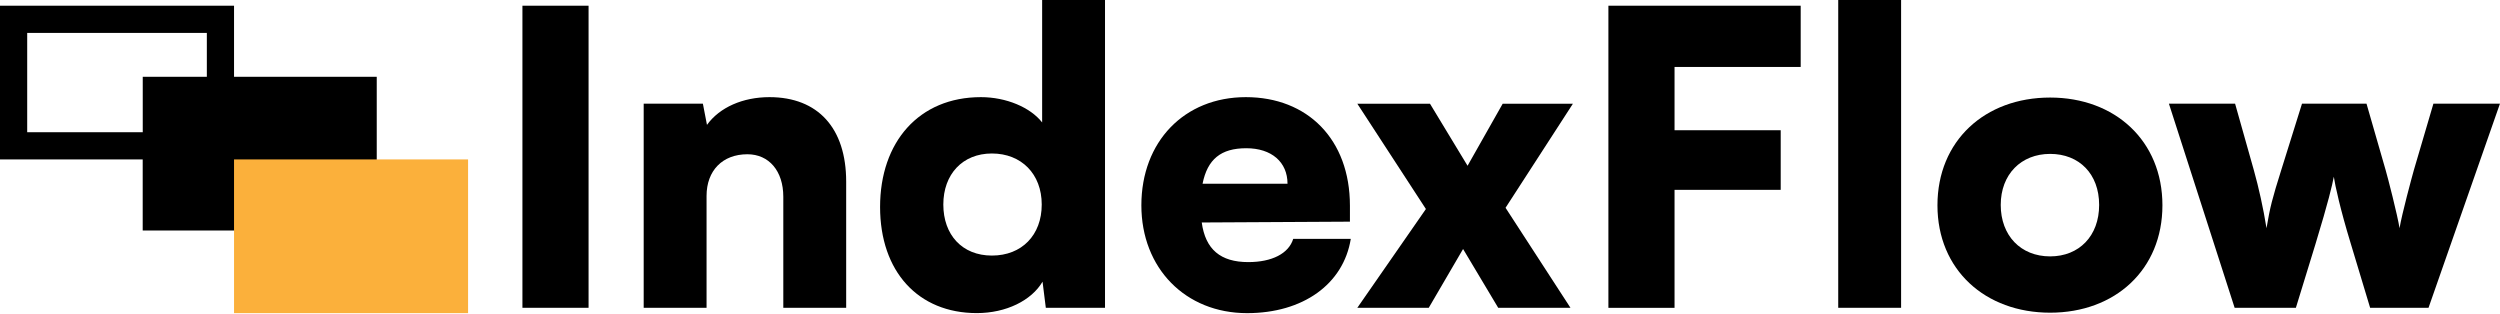
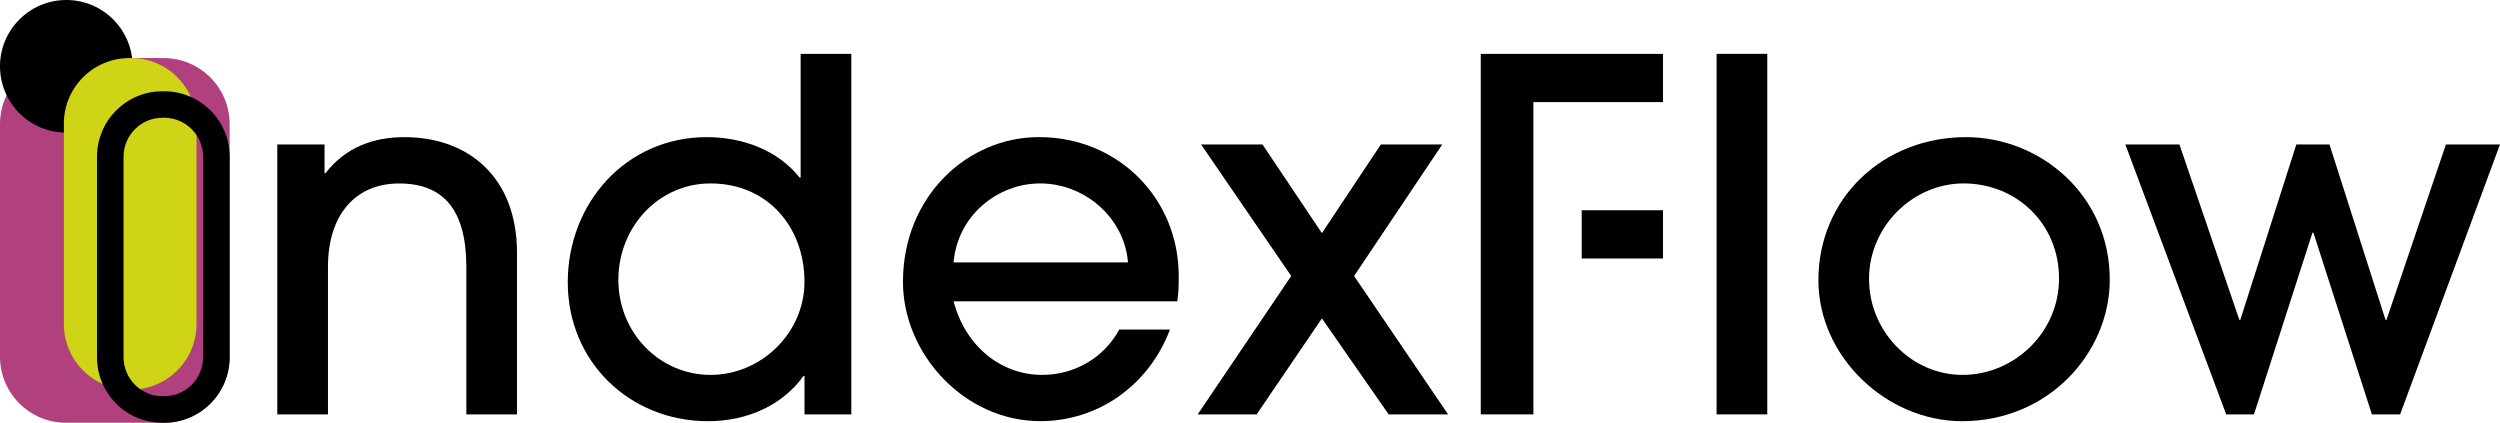
- <svg xmlns="http://www.w3.org/2000/svg" id="Layer_2" data-name="Layer 2" viewBox="0 0 551.51 69.07">
+ <svg xmlns="http://www.w3.org/2000/svg" id="Layer_2" data-name="Layer 2" viewBox="0 0 625.44 105.77">
  <defs>
    <style>
      .cls-1 {
-         fill: #fbb03b;
+         fill: #d0d417;
+       }
+ 
+       .cls-2 {
+         fill: #b1407f;
      }
    </style>
  </defs>
  <g id="Layer_1-2" data-name="Layer 1">
    <g>
      <g>
-         <path d="M51.63,16.94V1.26H0v33.91h31.48v15.68h51.63V16.94h-31.48ZM6,29.17V7.26h39.63v9.68h-14.14v12.23H6Z" />
-         <rect class="cls-1" x="51.63" y="35.17" width="51.63" height="33.91" />
+         <rect class="cls-2" y="14.53" width="57.45" height="91.23" rx="16.51" ry="16.51" />
+         <g>
+           <circle cx="16.59" cy="16.59" r="16.59" />
+           <rect class="cls-1" x="-8.91" y="39.41" width="82.94" height="33.18" rx="16.38" ry="16.38" transform="translate(88.57 23.44) rotate(90)" />
+           <path d="M41.07,29.46c5.37,0,9.74,4.37,9.74,9.74v50.18c0,5.37-4.37,9.74-9.74,9.74h-.42c-5.37,0-9.74-4.37-9.74-9.74v-50.18c0-5.37,4.37-9.74,9.74-9.74h.42M41.07,22.83h-.42c-9.05,0-16.38,7.33-16.38,16.38v50.18c0,9.05,7.33,16.38,16.38,16.38h.42c9.05,0,16.38-7.33,16.38-16.38v-50.18c0-9.05-7.33-16.38-16.38-16.38h0Z" />
+         </g>
      </g>
-       <g>
-         <path d="M129.84,67.9h-14.59V1.26h14.59v66.64Z" />
-         <path d="M142,67.9V22.87h13.06l.9,4.68c2.79-3.87,7.93-6.12,13.78-6.12,10.72,0,16.93,6.84,16.93,18.64v27.83h-13.87v-24.5c0-5.67-3.15-9.37-7.92-9.37-5.49,0-9.01,3.6-9.01,9.19v24.68h-13.87Z" />
-         <path d="M194.15,45.66c0-14.32,8.56-24.23,22.24-24.23,5.58,0,10.9,2.25,13.51,5.58V0h13.87v67.9h-13.06l-.72-5.76c-2.43,4.14-8.02,6.93-14.5,6.93-12.97,0-21.34-9.19-21.34-23.42ZM229.81,45.12c0-6.75-4.5-11.26-10.99-11.26s-10.72,4.59-10.72,11.26,4.14,11.26,10.72,11.26,10.99-4.5,10.99-11.26Z" />
-         <path d="M251.79,45.3c0-14.05,9.46-23.87,23.05-23.87s22.96,9.28,22.96,23.96v3.51l-32.69.18c.81,5.94,4.14,8.74,10.27,8.74,5.22,0,8.92-1.89,9.91-5.13h12.7c-1.62,10-10.54,16.39-22.88,16.39-13.6,0-23.32-9.91-23.32-23.78ZM265.3,40.53h18.73c0-4.77-3.51-7.83-9.1-7.83s-8.56,2.43-9.64,7.83Z" />
-         <path d="M299.43,67.9l15.13-21.79-15.13-23.23h16.03l8.29,13.69,7.75-13.69h15.49l-14.86,22.96,14.32,22.06h-15.94l-7.75-12.97-7.57,12.97h-15.76Z" />
-         <path d="M369.41,41.88v26.03h-14.59V1.26h42.42v13.51h-27.83v13.96h23.42v13.15h-23.42Z" />
-         <path d="M405.52,67.9V0h13.87v67.9h-13.87Z" />
-         <path d="M452.27,21.52c14.32,0,24.77,9.55,24.77,23.77s-10.45,23.69-24.77,23.69-24.86-9.46-24.86-23.69,10.45-23.77,24.86-23.77ZM452.27,56.56c6.39,0,10.81-4.5,10.81-11.35s-4.41-11.26-10.81-11.26-10.9,4.5-10.9,11.26,4.41,11.35,10.9,11.35Z" />
-         <path d="M478.48,22.87h14.59l4.14,14.68c1.08,3.87,2.07,8.29,2.79,12.79.81-4.77,1.26-6.48,3.24-12.79l4.59-14.68h14.23l4.23,14.68c.45,1.53,2.61,9.91,3.06,12.79.54-3.24,2.7-11.17,3.15-12.79l4.32-14.68h14.68l-15.76,45.03h-12.88l-4.32-14.32c-2.25-7.38-3.42-12.7-3.69-14.59-.36,1.89-1.17,5.4-4.05,14.86l-4.32,14.05h-13.51l-14.5-45.03Z" />
-       </g>
+       <path d="M116.67,103.67v-36.81c0-14.26-5.61-20.96-16.82-20.96s-17.8,8.17-17.8,20.84v36.93h-12.68V36.14h11.82v7.19h.24c5-6.46,11.94-9.02,19.75-9.02,16.21,0,28.16,10.24,28.16,28.89v40.47h-12.68Z" />
+       <path d="M201.27,103.67v-9.63h-.24c-5.24,7.31-14.02,11.33-23.89,11.33-19.62,0-35.1-14.87-35.1-34.74s14.63-36.32,34.74-36.32c9.14,0,17.8,3.29,23.28,10.12h.24V13.47h12.68v90.2h-11.7ZM177.74,45.89c-12.92,0-23.04,10.85-23.04,24.13s10.36,23.77,23.04,23.77,23.52-10.48,23.52-23.28c0-13.77-9.26-24.62-23.52-24.62Z" />
+       <path d="M238.57,75.39c2.93,11.21,11.82,18.4,22.18,18.4,7.92,0,15.36-4.14,19.26-11.34h12.68c-5.24,13.9-17.92,22.91-32.42,22.91-19.01,0-34.37-16.82-34.37-34.86,0-21.33,16.09-36.2,34.01-36.2,19.87,0,34.98,15.36,34.98,34.74,0,2.07,0,4.02-.37,6.34h-55.95ZM282.2,65.64c-.97-11.46-11.09-19.75-21.94-19.75s-20.72,8.17-21.7,19.75h43.64Z" />
+       <path d="M347.41,103.67l-16.7-24.01-16.33,24.01h-14.75l23.4-34.62-22.55-32.91h15.36l14.87,22.18,14.75-22.18h15.36l-22.06,32.91,23.52,34.62h-14.87Z" />
+       <polygon points="416.04 13.48 416.04 25.54 383.62 25.54 383.62 103.67 370.45 103.67 370.45 13.48 416.04 13.48" />
+       <rect x="395.7" y="52.6" width="20.34" height="12.07" />
+       <path d="M429.45,103.67V13.47h12.68v90.2h-12.68Z" />
+       <path d="M490.88,105.37c-19.01,0-35.96-16.21-35.96-35.23,0-20.6,16.21-35.83,36.93-35.83,18.65,0,36.2,14.63,35.96,36.08-.24,18.04-15.36,34.98-36.93,34.98ZM491.24,45.89c-12.68,0-23.65,10.73-23.65,23.89s10.6,24.01,23.4,24.01,24.13-10.48,24.13-24.13-10.6-23.77-23.89-23.77Z" />
+       <path d="M593.39,103.67l-14.63-45.46h-.24l-14.63,45.46h-6.95l-25.23-67.53h13.53l14.99,43.88h.24l14.02-43.88h8.29l14.02,43.88h.24l14.87-43.88h13.53l-24.99,67.53h-7.07Z" />
    </g>
  </g>
</svg>
